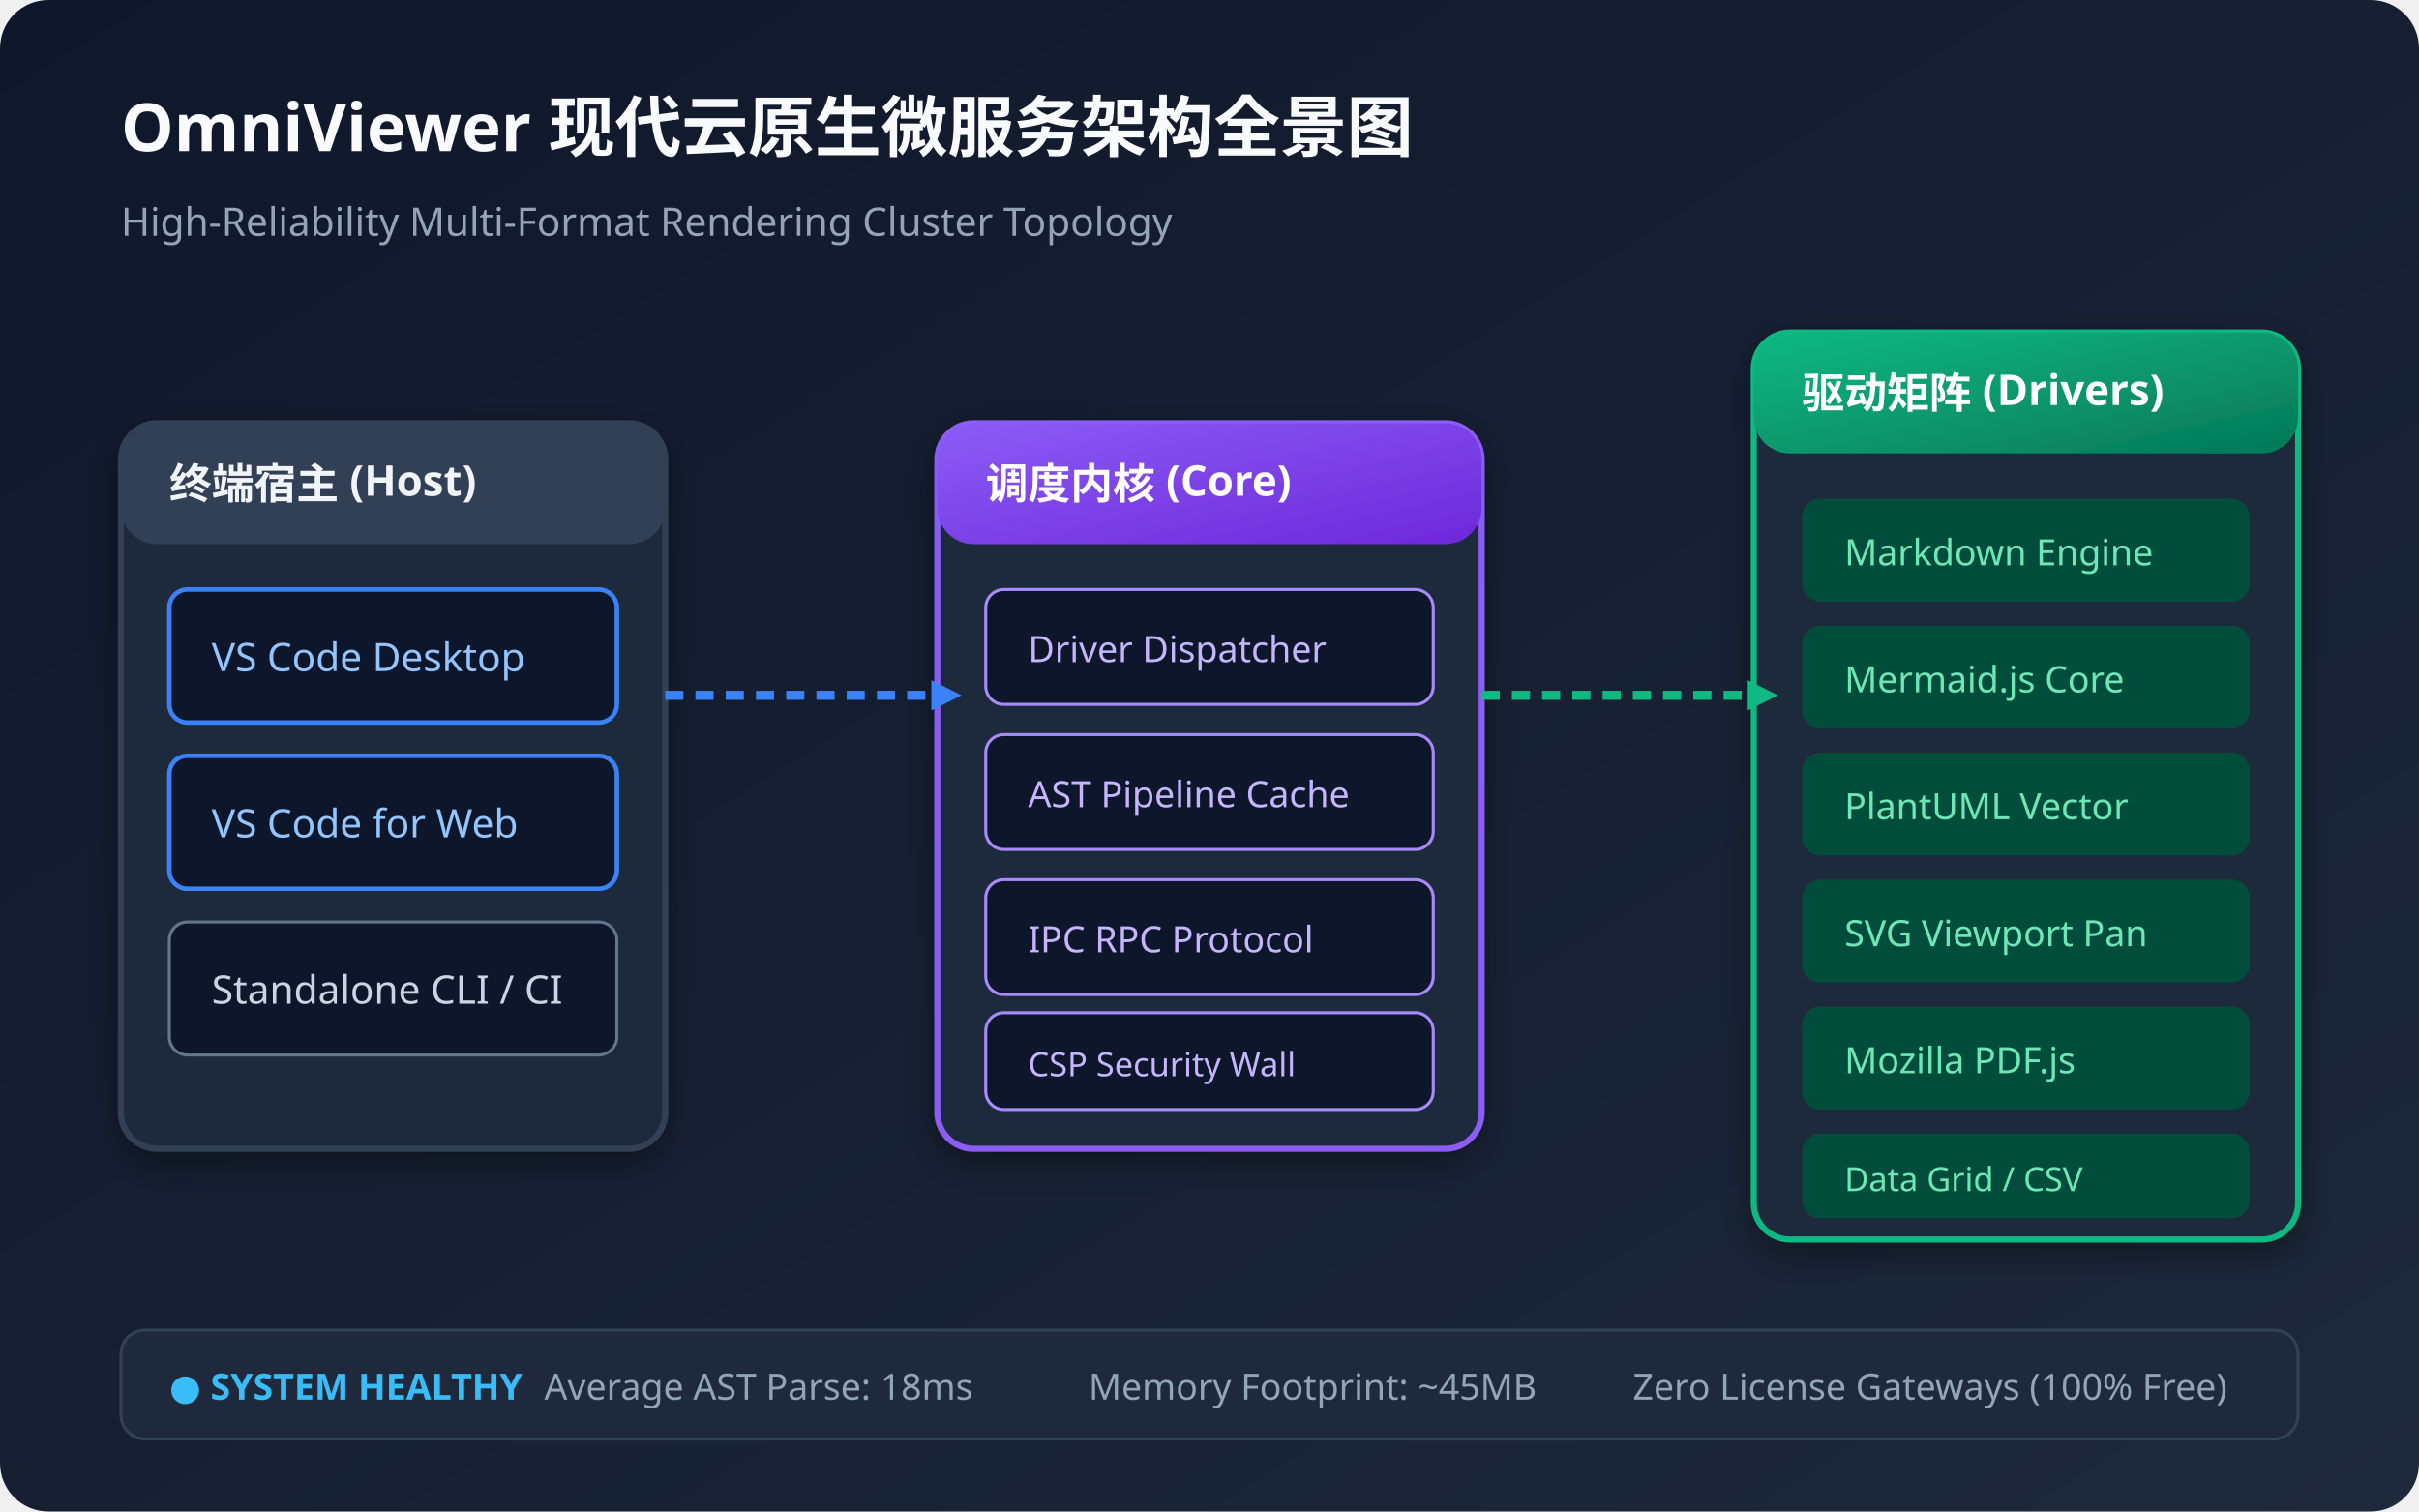
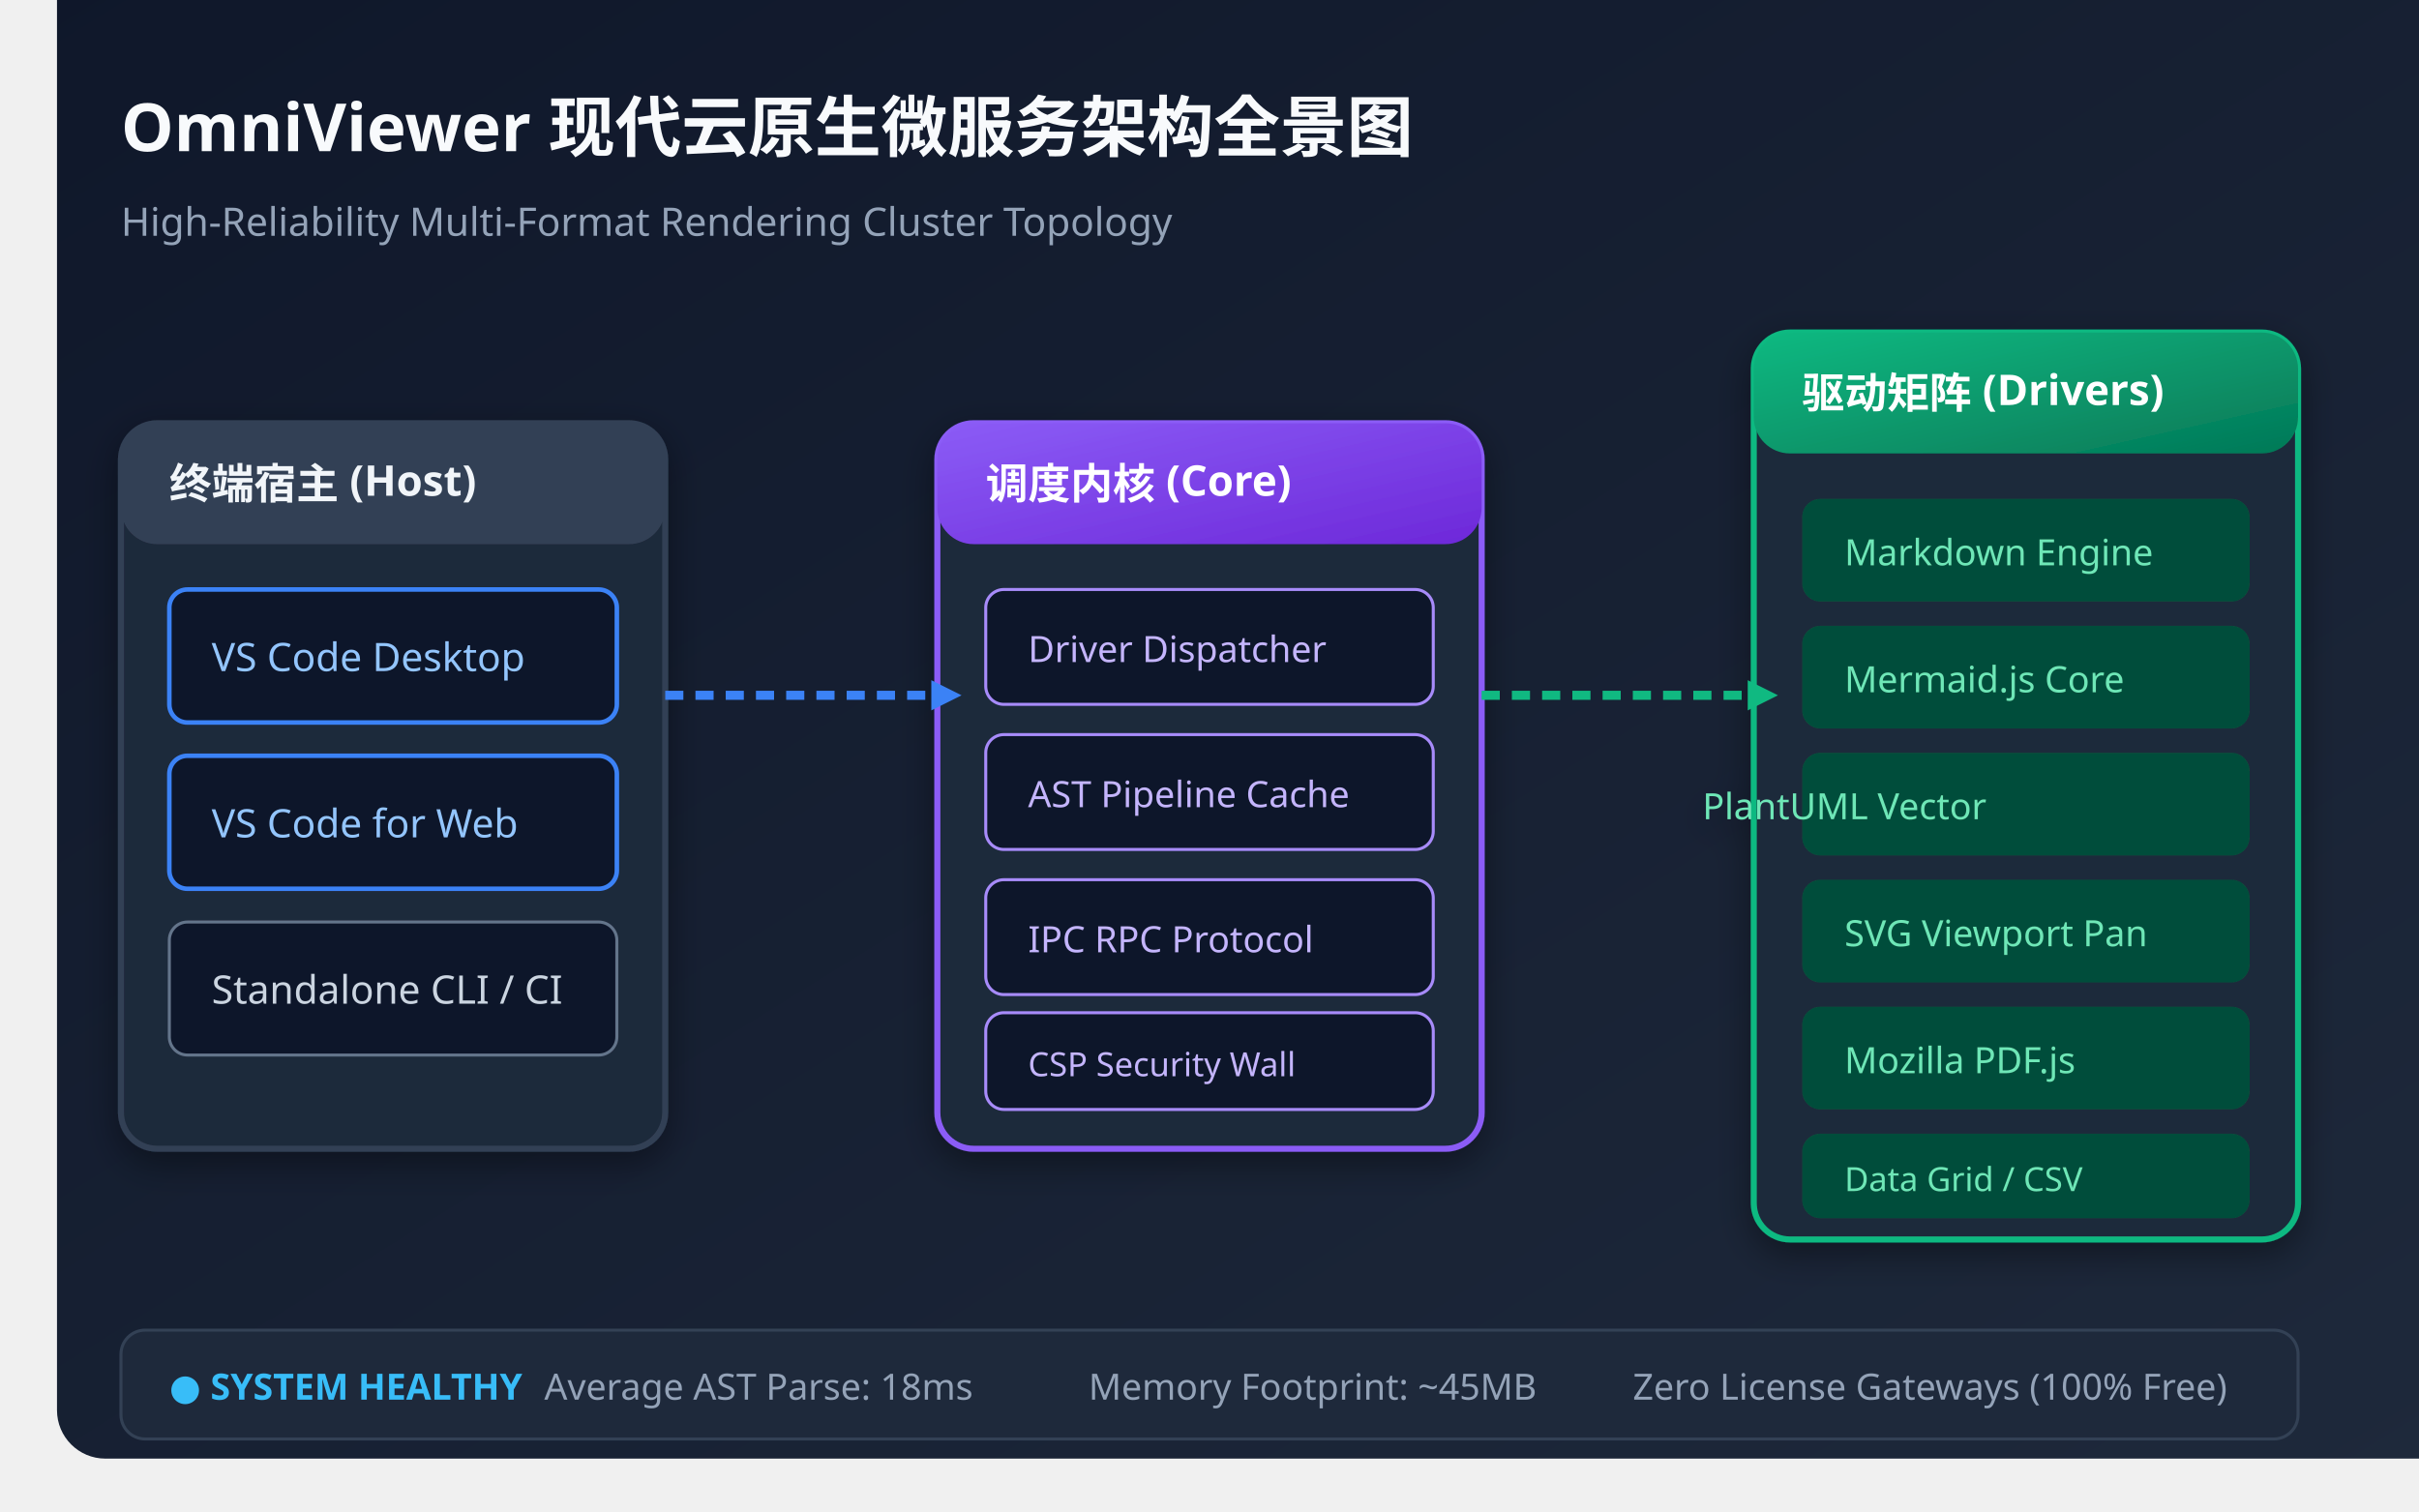
<svg xmlns="http://www.w3.org/2000/svg" viewBox="0 0 800 500" width="100%" height="100%">
  <defs>
    <linearGradient id="bgGrad" x1="0%" y1="0%" x2="100%" y2="100%">
      <stop offset="0%" stop-color="#0f172a" />
      <stop offset="100%" stop-color="#1e293b" />
    </linearGradient>
    <linearGradient id="blueGrad" x1="0%" y1="0%" x2="100%" y2="100%">
      <stop offset="0%" stop-color="#3b82f6" />
      <stop offset="100%" stop-color="#1d4ed8" />
    </linearGradient>
    <linearGradient id="purpleGrad" x1="0%" y1="0%" x2="100%" y2="100%">
      <stop offset="0%" stop-color="#8b5cf6" />
      <stop offset="100%" stop-color="#6d28d9" />
    </linearGradient>
    <linearGradient id="emeraldGrad" x1="0%" y1="0%" x2="100%" y2="100%">
      <stop offset="0%" stop-color="#10b981" />
      <stop offset="100%" stop-color="#047857" />
    </linearGradient>
    <filter id="cardGlow" x="-10%" y="-10%" width="120%" height="120%">
      <feDropShadow dx="0" dy="4" stdDeviation="6" flood-color="#000" flood-opacity="0.4" />
    </filter>
  </defs>
-   <rect width="800" height="500" fill="url(#bgGrad)" rx="16" />
+   <rect width="800" height="500" fill="url(#bgGrad)" rx="16" x="18.85" y="-17.5" />
  <text x="40" y="50" fill="#f8fafc" font-size="22" font-weight="bold" font-family="system-ui, sans-serif">OmniViewer 现代云原生微服务架构全景图</text>
  <text x="40" y="78" fill="#94a3b8" font-size="13" font-family="system-ui, sans-serif">High-Reliability Multi-Format Rendering Cluster Topology</text>
  <g filter="url(#cardGlow)">
    <rect x="40" y="140" width="180" height="240" rx="12" fill="#1e293b" stroke="#334155" stroke-width="2" />
    <rect x="40" y="140" width="180" height="40" rx="12" fill="#334155" />
    <text x="56" y="165" fill="#f1f5f9" font-size="14" font-weight="bold" font-family="system-ui">终端宿主 (Host)</text>
    <rect x="56" y="195" width="148" height="44" rx="6" fill="#0f172a" stroke="#3b82f6" stroke-width="1.5" />
    <text x="70" y="222" fill="#93c5fd" font-size="13" font-family="system-ui">VS Code Desktop</text>
    <rect x="56" y="250" width="148" height="44" rx="6" fill="#0f172a" stroke="#3b82f6" stroke-width="1.5" />
    <text x="70" y="277" fill="#93c5fd" font-size="13" font-family="system-ui">VS Code for Web</text>
    <rect x="56" y="305" width="148" height="44" rx="6" fill="#0f172a" stroke="#64748b" stroke-width="1" />
    <text x="70" y="332" fill="#cbd5e1" font-size="13" font-family="system-ui">Standalone CLI / CI</text>
  </g>
  <g filter="url(#cardGlow)">
    <rect x="310" y="140" width="180" height="240" rx="12" fill="#1e293b" stroke="#8b5cf6" stroke-width="2" />
    <rect x="310" y="140" width="180" height="40" rx="12" fill="url(#purpleGrad)" />
    <text x="326" y="165" fill="#ffffff" font-size="14" font-weight="bold" font-family="system-ui">调度内核 (Core)</text>
    <rect x="326" y="195" width="148" height="38" rx="6" fill="#0f172a" stroke="#a78bfa" stroke-width="1" />
    <text x="340" y="219" fill="#c4b5fd" font-size="12" font-family="system-ui">Driver Dispatcher</text>
    <rect x="326" y="243" width="148" height="38" rx="6" fill="#0f172a" stroke="#a78bfa" stroke-width="1" />
    <text x="340" y="267" fill="#c4b5fd" font-size="12" font-family="system-ui">AST Pipeline Cache</text>
    <rect x="326" y="291" width="148" height="38" rx="6" fill="#0f172a" stroke="#a78bfa" stroke-width="1" />
    <text x="340" y="315" fill="#c4b5fd" font-size="12" font-family="system-ui">IPC RPC Protocol</text>
    <rect x="326" y="335" width="148" height="32" rx="6" fill="#0f172a" stroke="#a78bfa" stroke-width="1" />
    <text x="340" y="356" fill="#c4b5fd" font-size="11" font-family="system-ui">CSP Security Wall</text>
  </g>
  <g filter="url(#cardGlow)">
    <rect x="580" y="110" width="180" height="300" rx="12" fill="#1e293b" stroke="#10b981" stroke-width="2" />
    <rect x="580" y="110" width="180" height="40" rx="12" fill="url(#emeraldGrad)" />
    <text x="596" y="135" fill="#ffffff" font-size="14" font-weight="bold" font-family="system-ui">驱动矩阵 (Drivers)</text>
    <rect x="596" y="165" width="148" height="34" rx="6" fill="#064e3b" />
    <text x="610" y="187" fill="#6ee7b7" font-size="12" font-family="system-ui">Markdown Engine</text>
    <rect x="596" y="207" width="148" height="34" rx="6" fill="#064e3b" />
    <text x="610" y="229" fill="#6ee7b7" font-size="12" font-family="system-ui">Mermaid.js Core</text>
    <rect x="596" y="249" width="148" height="34" rx="6" fill="#064e3b" />
-     <text x="610" y="271" fill="#6ee7b7" font-size="12" font-family="system-ui">PlantUML Vector</text>
+     <text x="610" y="271" fill="#6ee7b7" font-size="12" font-family="system-ui" text-anchor="middle">PlantUML Vector</text>
    <rect x="596" y="291" width="148" height="34" rx="6" fill="#064e3b" />
    <text x="610" y="313" fill="#6ee7b7" font-size="12" font-family="system-ui">SVG Viewport Pan</text>
    <rect x="596" y="333" width="148" height="34" rx="6" fill="#064e3b" />
    <text x="610" y="355" fill="#6ee7b7" font-size="12" font-family="system-ui">Mozilla PDF.js</text>
    <rect x="596" y="375" width="148" height="28" rx="6" fill="#064e3b" />
    <text x="610" y="394" fill="#6ee7b7" font-size="11" font-family="system-ui">Data Grid / CSV</text>
  </g>
  <path d="M 220 230 L 310 230" stroke="#3b82f6" stroke-width="3" stroke-dasharray="6,4" fill="none" />
  <polygon points="308,225 318,230 308,235" fill="#3b82f6" />
  <path d="M 490 230 L 580 230" stroke="#10b981" stroke-width="3" stroke-dasharray="6,4" fill="none" />
  <polygon points="578,225 588,230 578,235" fill="#10b981" />
  <rect x="40" y="440" width="720" height="36" rx="8" fill="#1e293b" stroke="#334155" />
  <text x="56" y="463" fill="#38bdf8" font-size="12" font-weight="600" font-family="system-ui">● SYSTEM HEALTHY</text>
  <text x="180" y="463" fill="#94a3b8" font-size="12" font-family="system-ui">Average AST Parse: 18ms</text>
  <text x="360" y="463" fill="#94a3b8" font-size="12" font-family="system-ui">Memory Footprint: ~45MB</text>
  <text x="540" y="463" fill="#94a3b8" font-size="12" font-family="system-ui">Zero License Gateways (100% Free)</text>
</svg>
